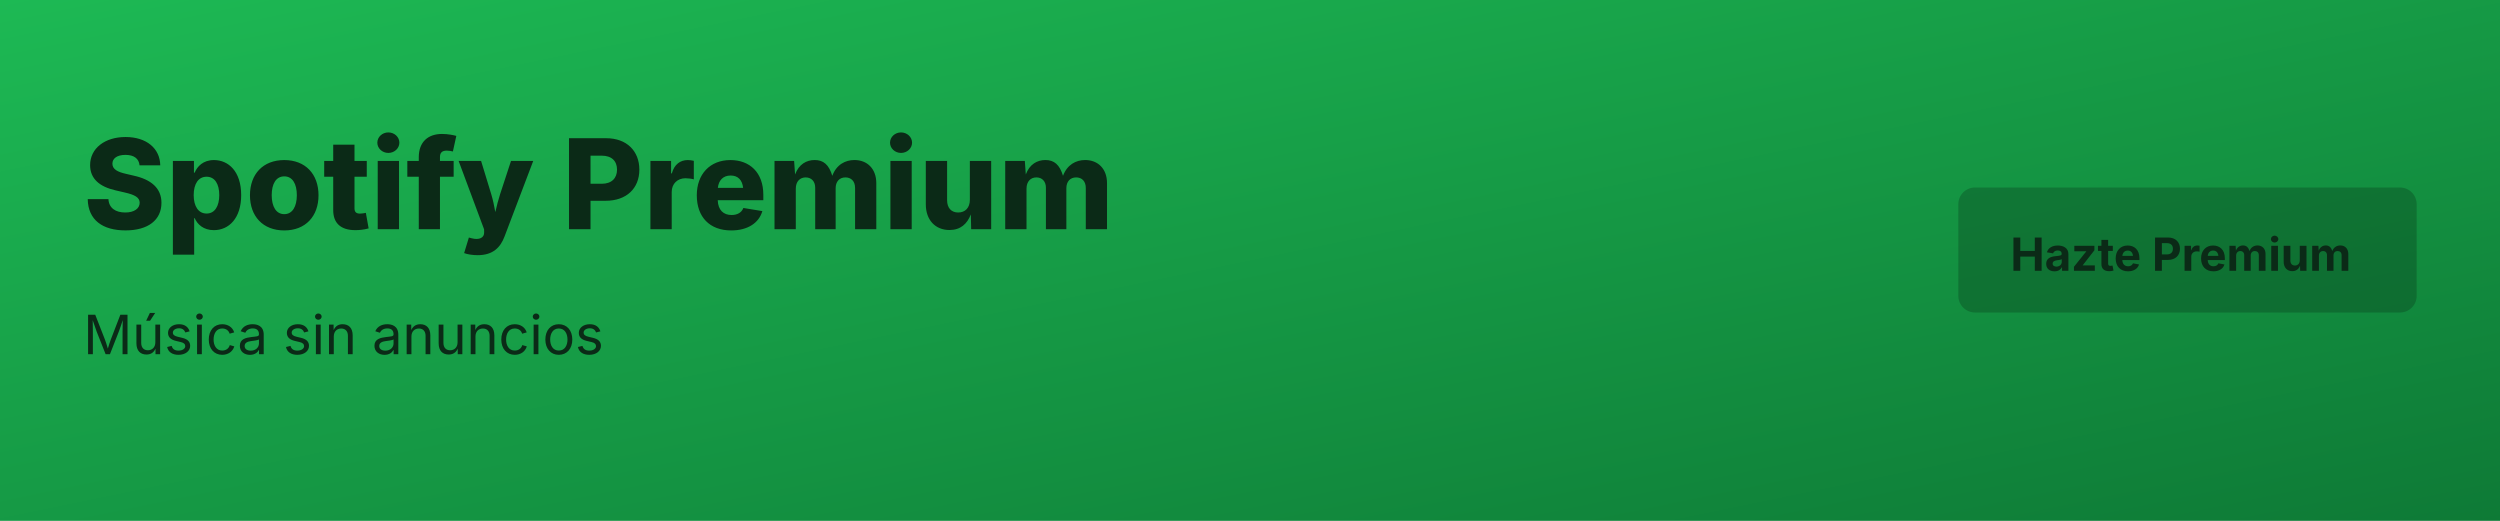
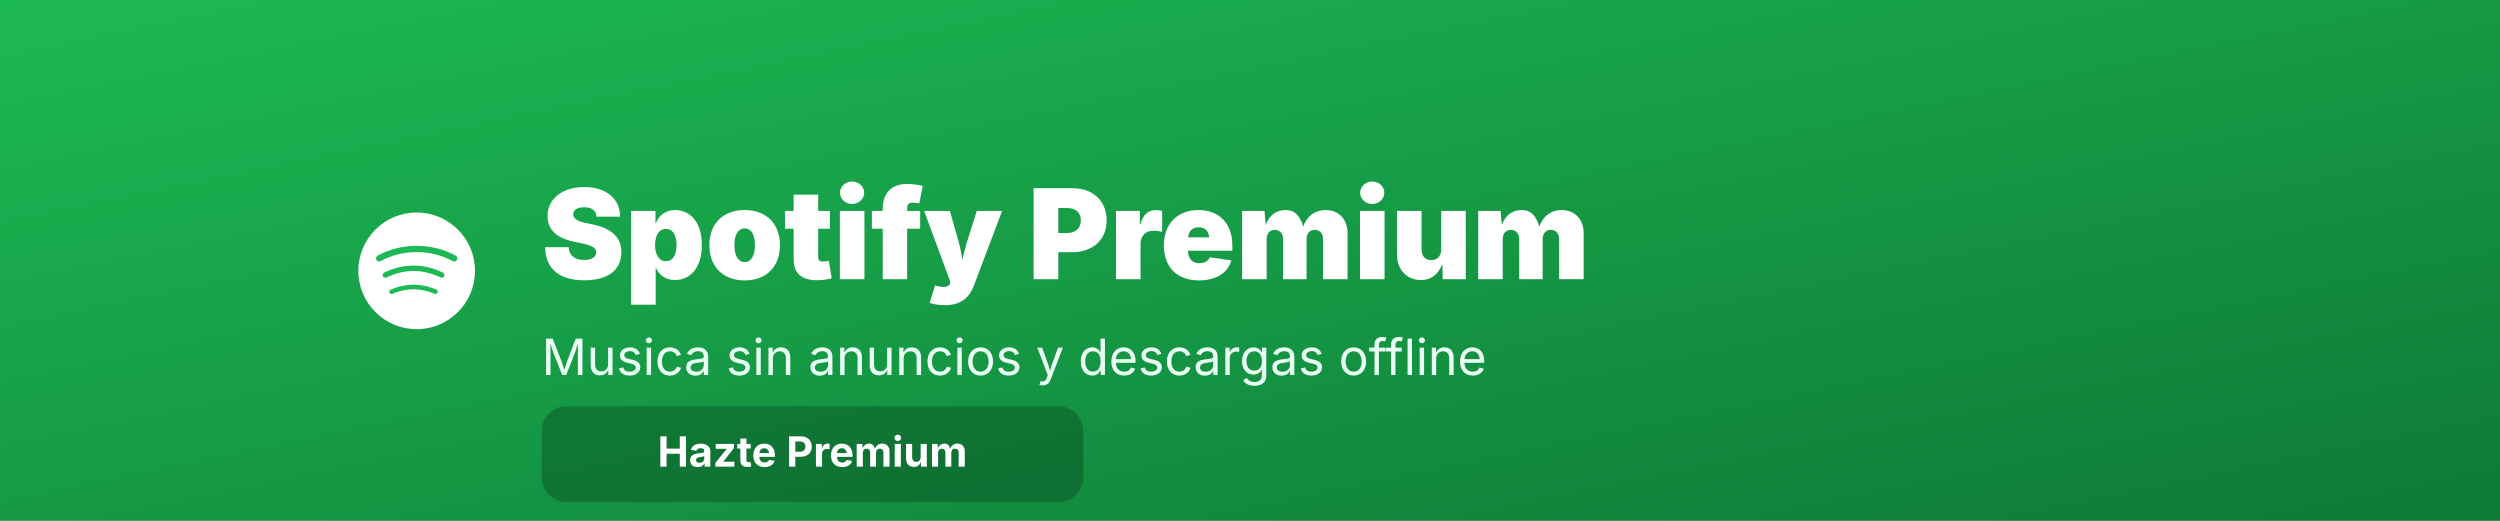
<svg xmlns="http://www.w3.org/2000/svg" width="1200" height="250" viewBox="0 0 1200 250">
  <defs>
-     <linearGradient id="g" x1="0" y1="0" x2="1" y2="1">
+     <linearGradient id="spSup" x1="0" y1="0" x2="1" y2="1">
      <stop offset="0%" stop-color="#1DB954" />
      <stop offset="100%" stop-color="#0E7A36" />
    </linearGradient>
  </defs>
-   <rect width="1200" height="250" fill="url(#g)" />
-   <text x="40" y="110" font-size="60" font-family="Inter, Arial, sans-serif" fill="#0b2a17" font-weight="800">Spotify Premium</text>
-   <text x="40" y="170" font-size="26" font-family="Inter, Arial, sans-serif" fill="#0b2a17">Música sin anuncios</text>
-   <rect x="940" y="90" rx="8" ry="8" width="220" height="60" fill="#000" opacity="0.2" />
-   <text x="965" y="130" font-size="22" font-family="Inter, Arial, sans-serif" fill="#0b2a17" font-weight="700">Hazte Premium</text>
+   <rect width="1200" height="250" fill="url(#spSup)" />
+   <circle cx="200" cy="130" r="28" fill="#ffffff" />
+   <path d="M182 124c11-6 25-6 36 0" fill="none" stroke="#1DB954" stroke-width="3" stroke-linecap="round" />
+   <path d="M185 132c9-4.3 18-4.3 27 0" fill="none" stroke="#1DB954" stroke-width="2.6" stroke-linecap="round" />
+   <path d="M188 140c7-3 14-3 21 0" fill="none" stroke="#1DB954" stroke-width="2.2" stroke-linecap="round" />
+   <text x="260" y="134" font-size="60" font-family="Inter, Arial, sans-serif" fill="#ffffff" font-weight="900">Spotify Premium</text>
+   <text x="260" y="180" font-size="24" font-family="Inter, Arial, sans-serif" fill="#eafff4">Musica sin anuncios y descargas offline</text>
+   <rect x="260" y="195" rx="12" ry="12" width="260" height="46" fill="#063819" opacity="0.35" />
+   <text x="390" y="224" font-size="20" font-family="Inter, Arial, sans-serif" fill="#ffffff" font-weight="700" text-anchor="middle">Hazte Premium</text>
</svg>
